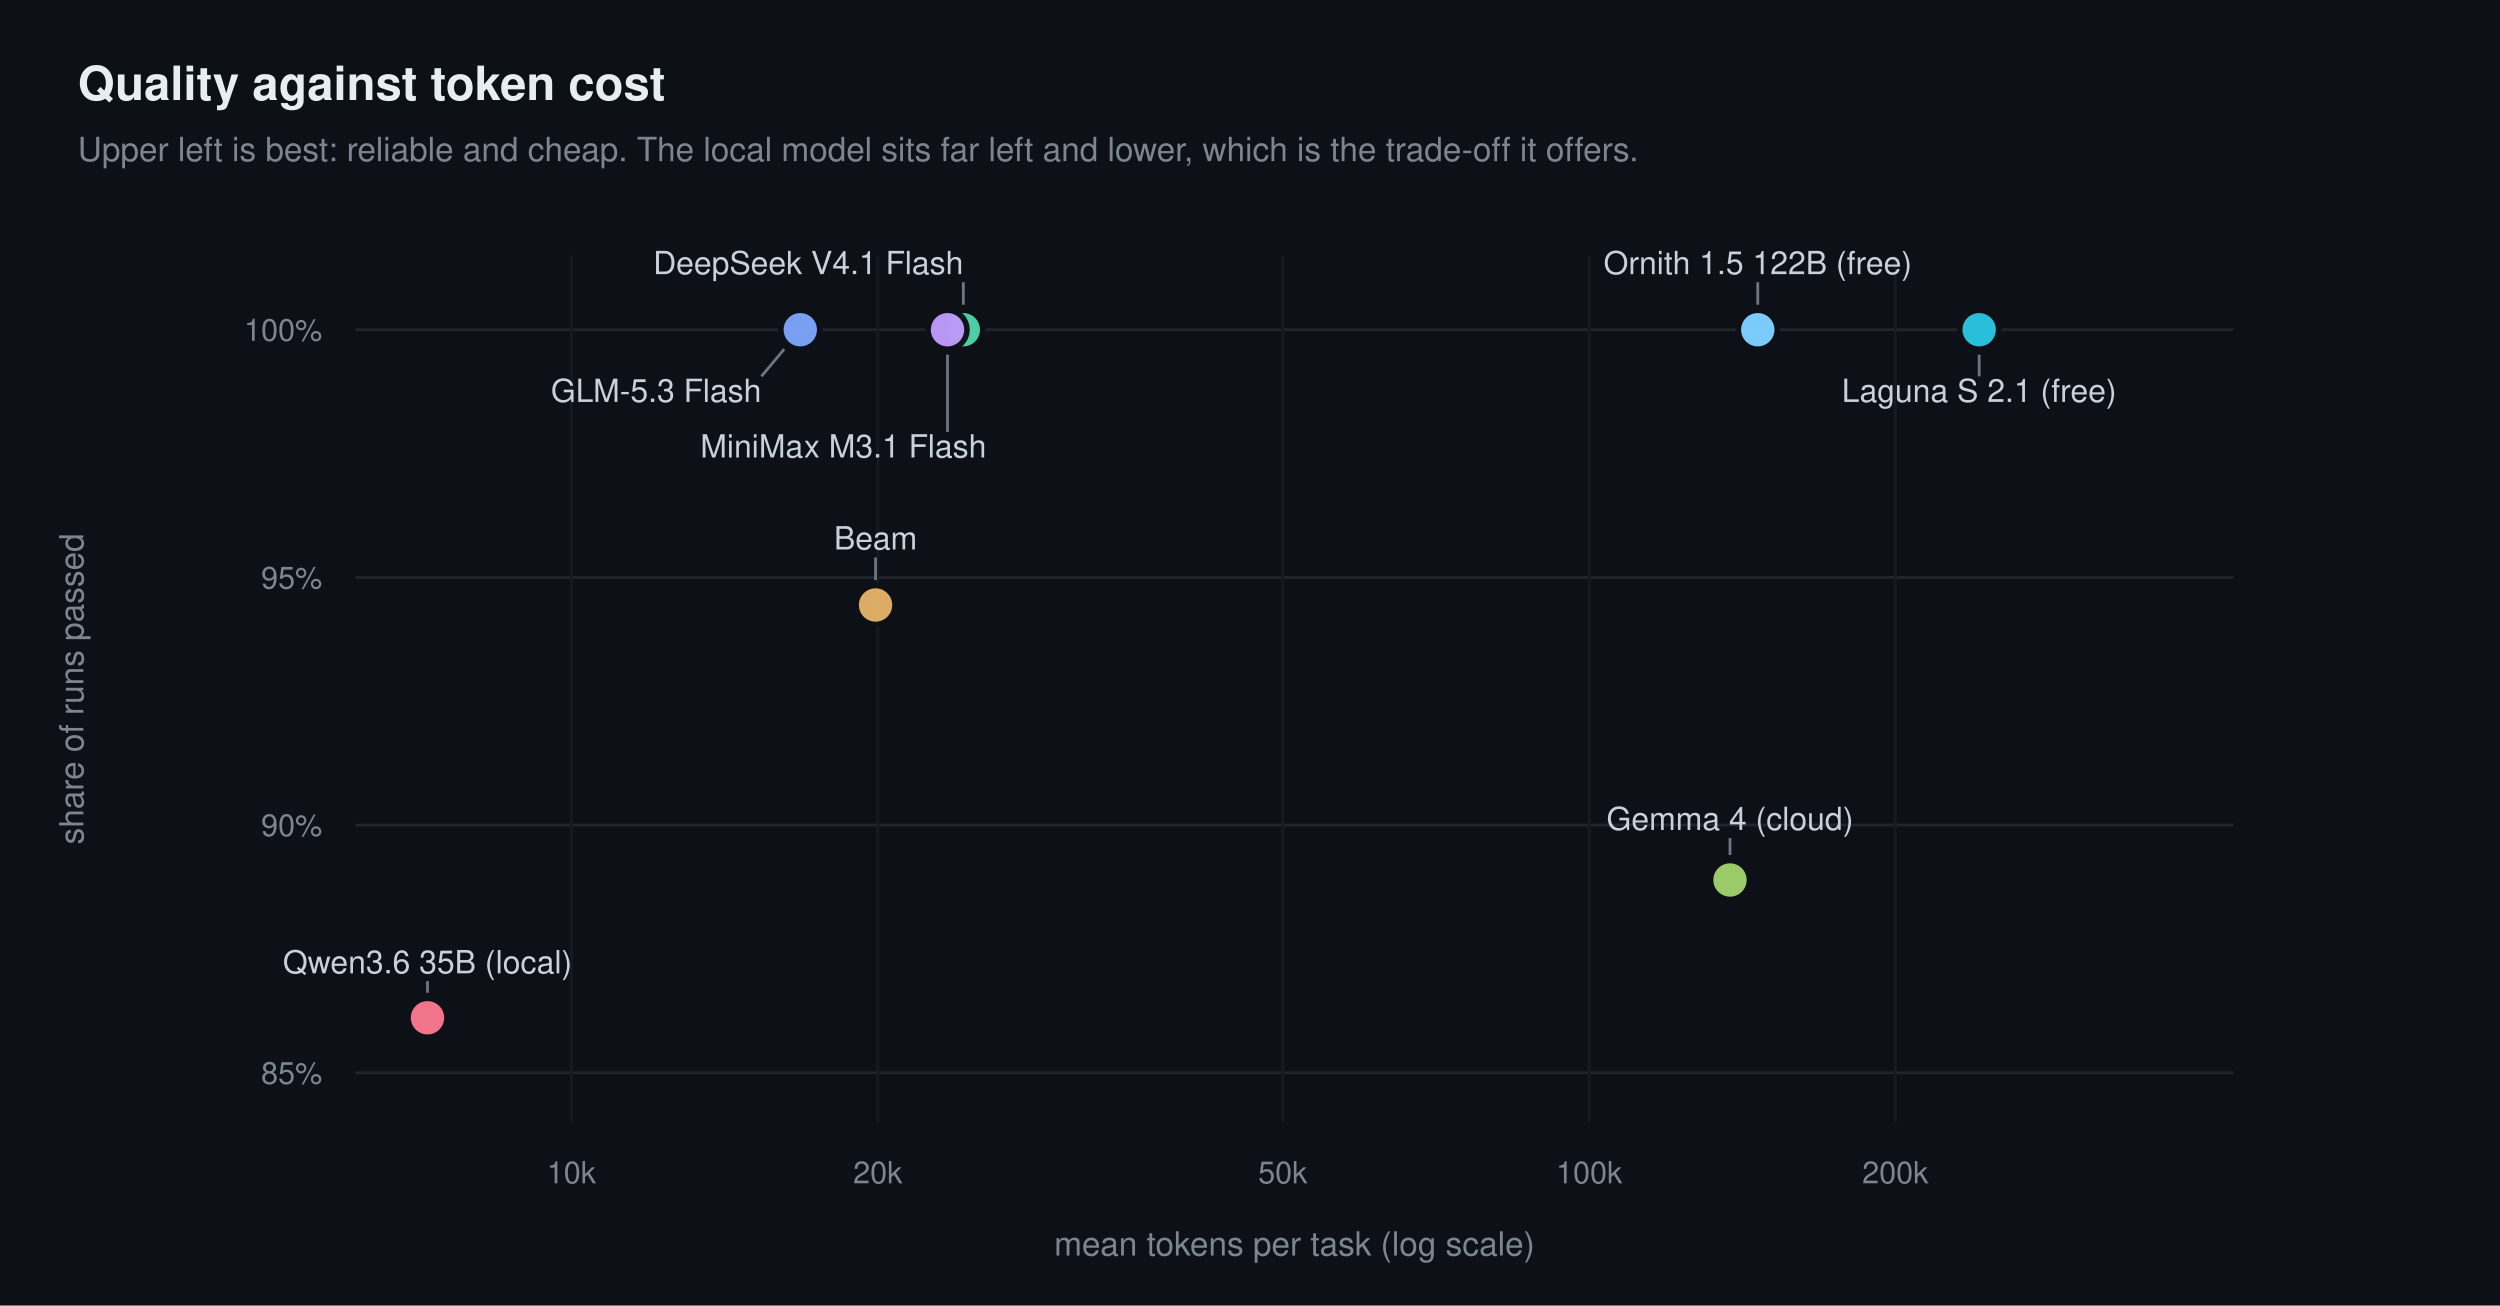
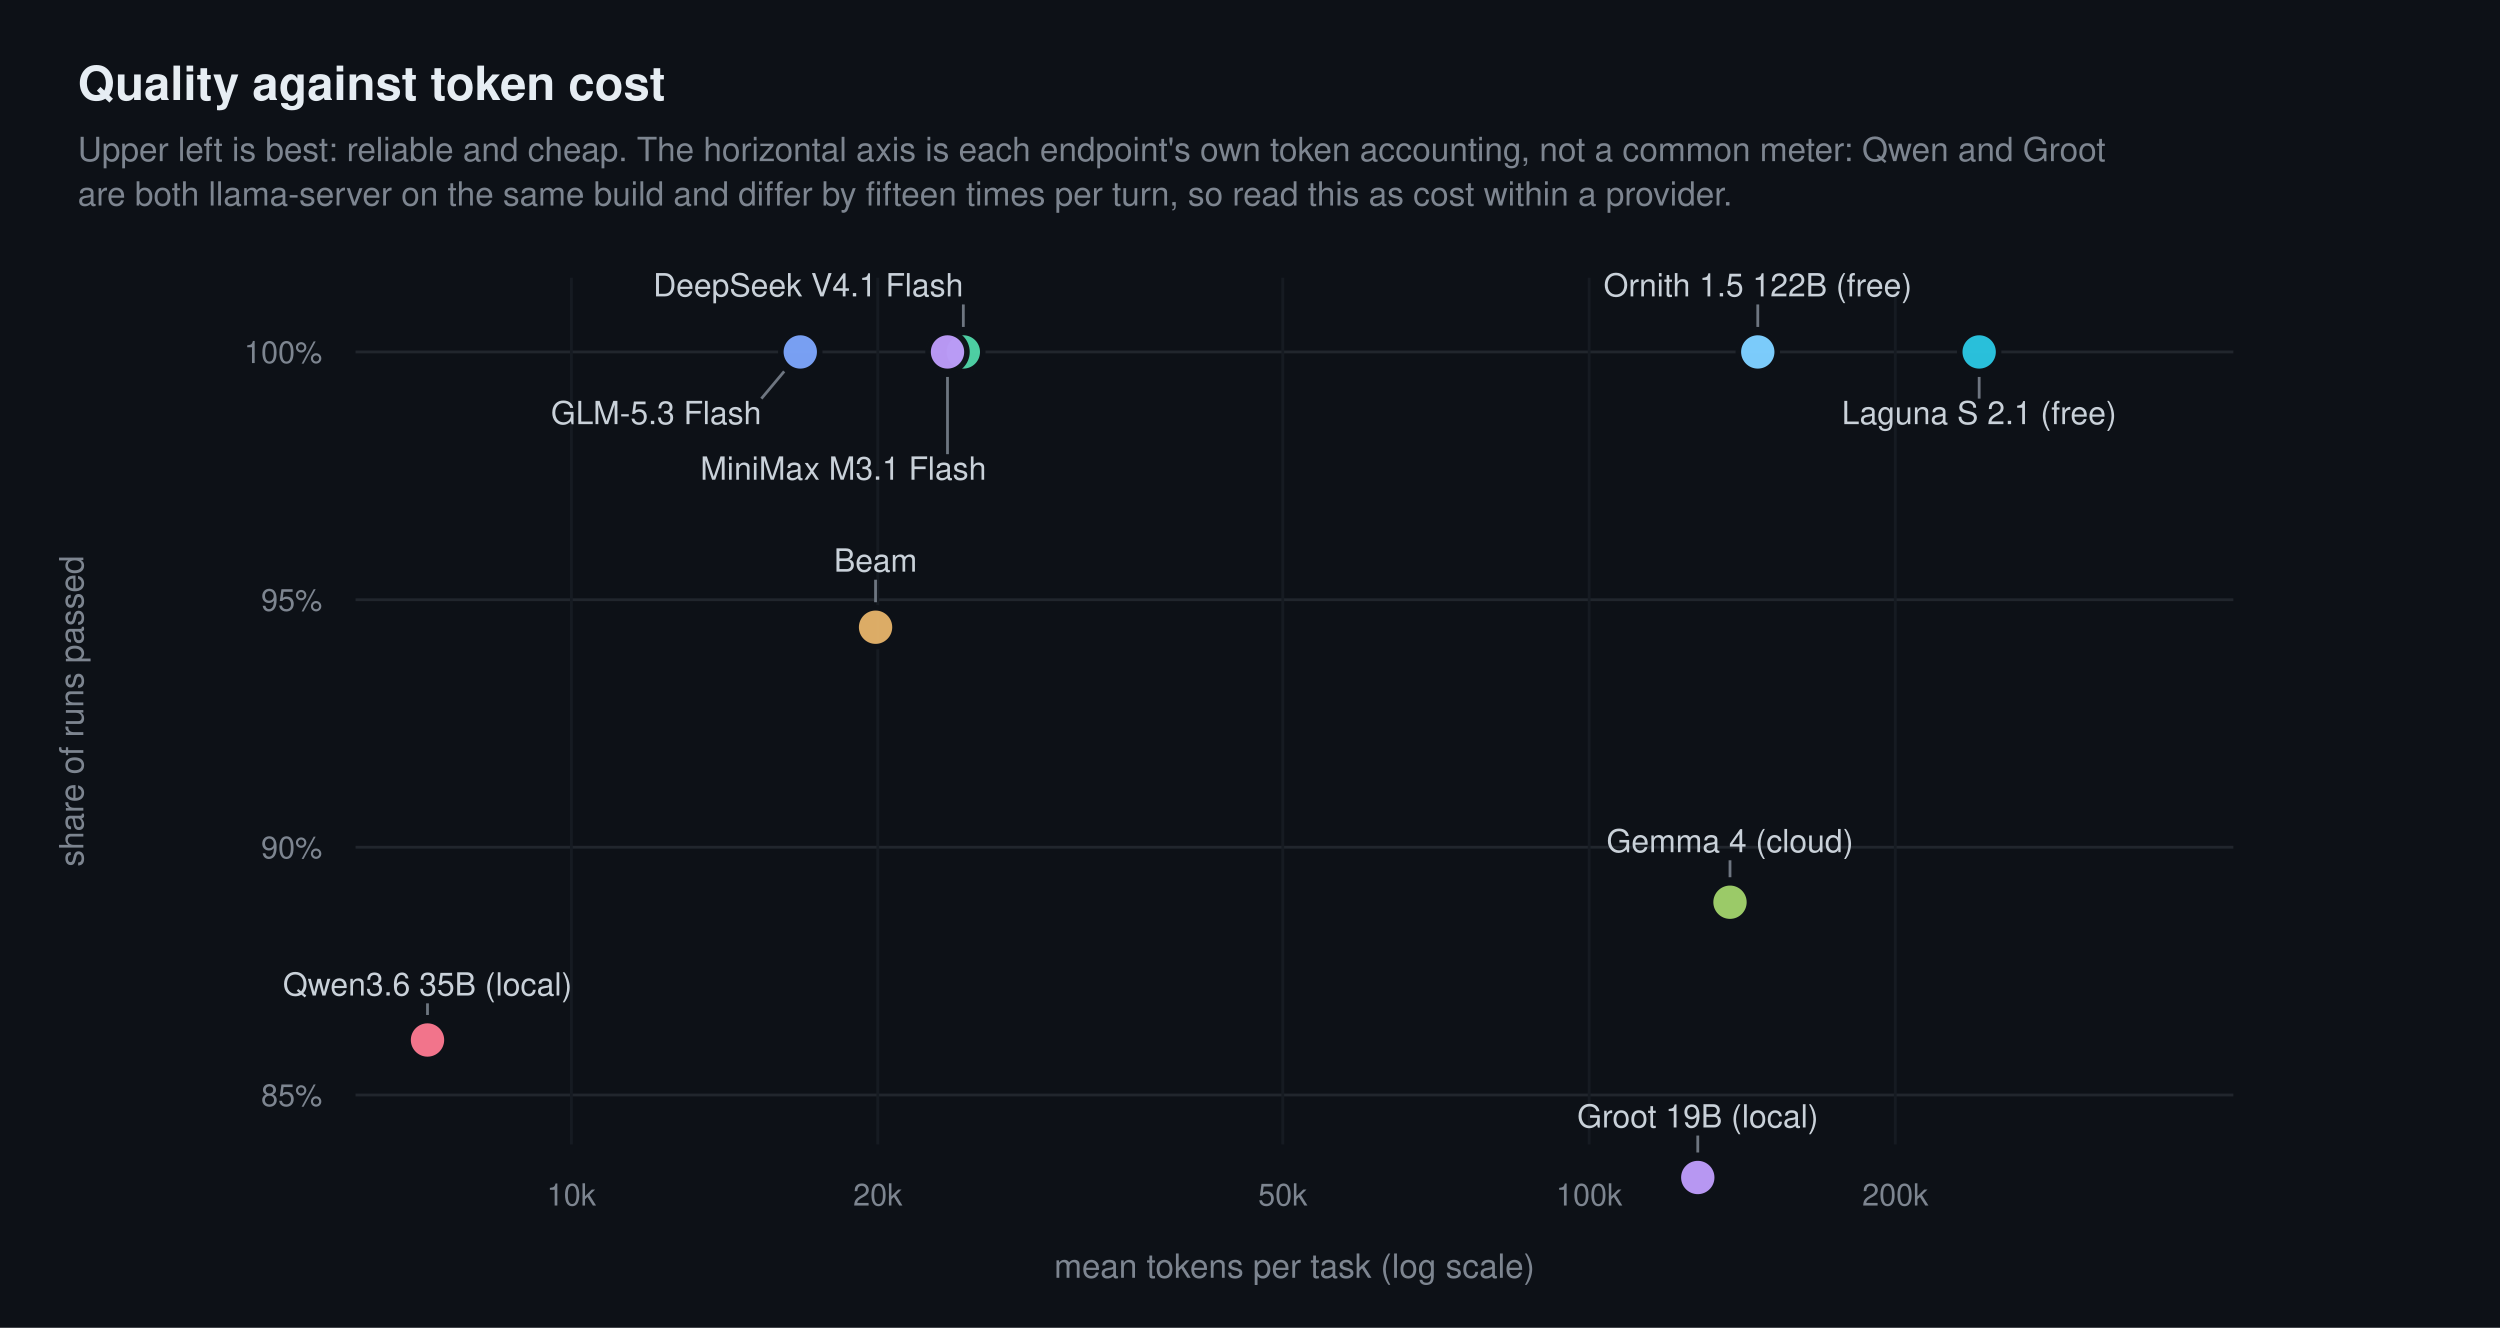
- <svg xmlns="http://www.w3.org/2000/svg" width="900" height="470" viewBox="0 0 900 470" font-family="ui-sans-serif, -apple-system, Segoe UI, Helvetica, Arial, sans-serif">
+ <svg xmlns="http://www.w3.org/2000/svg" width="900" height="478" viewBox="0 0 900 478" font-family="ui-sans-serif, -apple-system, Segoe UI, Helvetica, Arial, sans-serif">
  <rect width="100%" height="100%" fill="#0d1117" />
  <text x="28" y="36" fill="#e6edf3" font-size="17" font-weight="600">Quality against token cost</text>
-   <text x="28" y="58" fill="#7d8590" font-size="12">Upper left is best: reliable and cheap. The local model sits far left and lower, which is the trade-off it offers.</text>
-   <line x1="128" y1="386.2" x2="804" y2="386.2" stroke="#21262d" stroke-width="1" />
-   <text x="116" y="390.2" fill="#7d8590" font-size="11" text-anchor="end">85%</text>
-   <line x1="128" y1="297.0" x2="804" y2="297.0" stroke="#21262d" stroke-width="1" />
-   <text x="116" y="301.0" fill="#7d8590" font-size="11" text-anchor="end">90%</text>
-   <line x1="128" y1="207.9" x2="804" y2="207.9" stroke="#21262d" stroke-width="1" />
-   <text x="116" y="211.9" fill="#7d8590" font-size="11" text-anchor="end">95%</text>
-   <line x1="128" y1="118.7" x2="804" y2="118.7" stroke="#21262d" stroke-width="1" />
-   <text x="116" y="122.7" fill="#7d8590" font-size="11" text-anchor="end">100%</text>
-   <line x1="205.7" y1="92" x2="205.7" y2="404" stroke="#161b22" stroke-width="1" />
-   <text x="205.7" y="426" fill="#7d8590" font-size="11" text-anchor="middle">10k</text>
-   <line x1="316.0" y1="92" x2="316.0" y2="404" stroke="#161b22" stroke-width="1" />
-   <text x="316.0" y="426" fill="#7d8590" font-size="11" text-anchor="middle">20k</text>
-   <line x1="461.8" y1="92" x2="461.8" y2="404" stroke="#161b22" stroke-width="1" />
-   <text x="461.8" y="426" fill="#7d8590" font-size="11" text-anchor="middle">50k</text>
-   <line x1="572.1" y1="92" x2="572.1" y2="404" stroke="#161b22" stroke-width="1" />
-   <text x="572.1" y="426" fill="#7d8590" font-size="11" text-anchor="middle">100k</text>
-   <line x1="682.3" y1="92" x2="682.3" y2="404" stroke="#161b22" stroke-width="1" />
-   <text x="682.3" y="426" fill="#7d8590" font-size="11" text-anchor="middle">200k</text>
-   <text x="466" y="452" fill="#7d8590" font-size="12" text-anchor="middle">mean tokens per task (log scale)</text>
-   <text x="30" y="248" fill="#7d8590" font-size="12" text-anchor="middle" transform="rotate(-90 30 248)">share of runs passed</text>
-   <circle cx="346.8" cy="118.7" r="7" fill="#4fd1a5" stroke="#0d1117" stroke-width="2" opacity="0.98" />
-   <circle cx="288.1" cy="118.7" r="7" fill="#7aa2f7" stroke="#0d1117" stroke-width="2" opacity="0.98" />
-   <circle cx="341.1" cy="118.7" r="7" fill="#bb9af7" stroke="#0d1117" stroke-width="2" opacity="0.98" />
-   <circle cx="632.8" cy="118.7" r="7" fill="#7dcfff" stroke="#0d1117" stroke-width="2" opacity="0.98" />
-   <circle cx="712.5" cy="118.7" r="7" fill="#2ac3de" stroke="#0d1117" stroke-width="2" opacity="0.98" />
-   <circle cx="315.2" cy="217.8" r="7" fill="#e0af68" stroke="#0d1117" stroke-width="2" opacity="0.98" />
-   <circle cx="622.8" cy="316.8" r="7" fill="#9ece6a" stroke="#0d1117" stroke-width="2" opacity="0.98" />
-   <circle cx="153.9" cy="366.4" r="7" fill="#f7768e" stroke="#0d1117" stroke-width="2" opacity="0.98" />
-   <circle cx="791.8" cy="797.9" r="7" fill="#ff9e64" stroke="#0d1117" stroke-width="2" opacity="0.98" />
-   <line x1="346.8" y1="109.7" x2="346.8" y2="101.6" stroke="#6e7681" stroke-width="1" />
-   <text x="346.8" y="98.7" fill="#c9d1d9" font-size="11.5" text-anchor="end">DeepSeek V4.1 Flash</text>
-   <line x1="632.8" y1="109.7" x2="632.8" y2="101.6" stroke="#6e7681" stroke-width="1" />
-   <text x="632.8" y="98.7" fill="#c9d1d9" font-size="11.5" text-anchor="middle">Ornith 1.5 122B (free)</text>
-   <line x1="712.5" y1="127.7" x2="712.5" y2="135.5" stroke="#6e7681" stroke-width="1" />
-   <text x="712.5" y="144.7" fill="#c9d1d9" font-size="11.5" text-anchor="middle">Laguna S 2.1 (free)</text>
-   <line x1="282.3" y1="125.7" x2="274.1" y2="135.5" stroke="#6e7681" stroke-width="1" />
-   <text x="274.1" y="144.7" fill="#c9d1d9" font-size="11.5" text-anchor="end">GLM-5.3 Flash</text>
-   <line x1="341.1" y1="127.7" x2="341.1" y2="155.5" stroke="#6e7681" stroke-width="1" />
-   <text x="355.1" y="164.7" fill="#c9d1d9" font-size="11.5" text-anchor="end">MiniMax M3.1 Flash</text>
-   <line x1="315.2" y1="208.8" x2="315.2" y2="200.7" stroke="#6e7681" stroke-width="1" />
-   <text x="315.2" y="197.8" fill="#c9d1d9" font-size="11.5" text-anchor="middle">Beam</text>
-   <line x1="622.8" y1="307.8" x2="622.8" y2="301.7" stroke="#6e7681" stroke-width="1" />
-   <text x="622.8" y="298.8" fill="#c9d1d9" font-size="11.5" text-anchor="middle">Gemma 4 (cloud)</text>
-   <line x1="153.9" y1="357.4" x2="153.9" y2="353.2" stroke="#6e7681" stroke-width="1" />
-   <text x="153.9" y="350.4" fill="#c9d1d9" font-size="11.5" text-anchor="middle">Qwen3.6 35B (local)</text>
-   <line x1="791.8" y1="806.9" x2="791.8" y2="816.7" stroke="#6e7681" stroke-width="1" />
-   <text x="791.8" y="825.9" fill="#c9d1d9" font-size="11.5" text-anchor="middle">Nemotron 3.5 Lightning 30B (local)</text>
+   <text x="28" y="58" fill="#7d8590" font-size="12">Upper left is best: reliable and cheap. The horizontal axis is each endpoint's own token accounting, not a common meter: Qwen and Groot</text>
+   <text x="28" y="74" fill="#7d8590" font-size="12">are both llama-server on the same build and differ by fifteen times per turn, so read this as cost within a provider.</text>
+   <line x1="128" y1="394.2" x2="804" y2="394.2" stroke="#21262d" stroke-width="1" />
+   <text x="116" y="398.2" fill="#7d8590" font-size="11" text-anchor="end">85%</text>
+   <line x1="128" y1="305.0" x2="804" y2="305.0" stroke="#21262d" stroke-width="1" />
+   <text x="116" y="309.0" fill="#7d8590" font-size="11" text-anchor="end">90%</text>
+   <line x1="128" y1="215.9" x2="804" y2="215.9" stroke="#21262d" stroke-width="1" />
+   <text x="116" y="219.9" fill="#7d8590" font-size="11" text-anchor="end">95%</text>
+   <line x1="128" y1="126.7" x2="804" y2="126.7" stroke="#21262d" stroke-width="1" />
+   <text x="116" y="130.7" fill="#7d8590" font-size="11" text-anchor="end">100%</text>
+   <line x1="205.7" y1="100" x2="205.7" y2="412" stroke="#161b22" stroke-width="1" />
+   <text x="205.7" y="434" fill="#7d8590" font-size="11" text-anchor="middle">10k</text>
+   <line x1="316.0" y1="100" x2="316.0" y2="412" stroke="#161b22" stroke-width="1" />
+   <text x="316.0" y="434" fill="#7d8590" font-size="11" text-anchor="middle">20k</text>
+   <line x1="461.8" y1="100" x2="461.8" y2="412" stroke="#161b22" stroke-width="1" />
+   <text x="461.8" y="434" fill="#7d8590" font-size="11" text-anchor="middle">50k</text>
+   <line x1="572.1" y1="100" x2="572.1" y2="412" stroke="#161b22" stroke-width="1" />
+   <text x="572.1" y="434" fill="#7d8590" font-size="11" text-anchor="middle">100k</text>
+   <line x1="682.3" y1="100" x2="682.3" y2="412" stroke="#161b22" stroke-width="1" />
+   <text x="682.3" y="434" fill="#7d8590" font-size="11" text-anchor="middle">200k</text>
+   <text x="466" y="460" fill="#7d8590" font-size="12" text-anchor="middle">mean tokens per task (log scale)</text>
+   <text x="30" y="256" fill="#7d8590" font-size="12" text-anchor="middle" transform="rotate(-90 30 256)">share of runs passed</text>
+   <circle cx="346.8" cy="126.7" r="7" fill="#4fd1a5" stroke="#0d1117" stroke-width="2" opacity="0.98" />
+   <circle cx="288.1" cy="126.7" r="7" fill="#7aa2f7" stroke="#0d1117" stroke-width="2" opacity="0.98" />
+   <circle cx="341.1" cy="126.7" r="7" fill="#bb9af7" stroke="#0d1117" stroke-width="2" opacity="0.98" />
+   <circle cx="632.8" cy="126.7" r="7" fill="#7dcfff" stroke="#0d1117" stroke-width="2" opacity="0.98" />
+   <circle cx="712.5" cy="126.7" r="7" fill="#2ac3de" stroke="#0d1117" stroke-width="2" opacity="0.98" />
+   <circle cx="315.2" cy="225.8" r="7" fill="#e0af68" stroke="#0d1117" stroke-width="2" opacity="0.98" />
+   <circle cx="622.8" cy="324.8" r="7" fill="#9ece6a" stroke="#0d1117" stroke-width="2" opacity="0.98" />
+   <circle cx="153.9" cy="374.4" r="7" fill="#f7768e" stroke="#0d1117" stroke-width="2" opacity="0.98" />
+   <circle cx="791.8" cy="805.9" r="7" fill="#ff9e64" stroke="#0d1117" stroke-width="2" opacity="0.98" />
+   <circle cx="611.2" cy="423.9" r="7" fill="#bb9af7" stroke="#0d1117" stroke-width="2" opacity="0.98" />
+   <line x1="346.8" y1="117.7" x2="346.8" y2="109.6" stroke="#6e7681" stroke-width="1" />
+   <text x="346.8" y="106.7" fill="#c9d1d9" font-size="11.5" text-anchor="end">DeepSeek V4.1 Flash</text>
+   <line x1="632.8" y1="117.7" x2="632.8" y2="109.6" stroke="#6e7681" stroke-width="1" />
+   <text x="632.8" y="106.7" fill="#c9d1d9" font-size="11.5" text-anchor="middle">Ornith 1.5 122B (free)</text>
+   <line x1="712.5" y1="135.7" x2="712.5" y2="143.5" stroke="#6e7681" stroke-width="1" />
+   <text x="712.5" y="152.7" fill="#c9d1d9" font-size="11.5" text-anchor="middle">Laguna S 2.1 (free)</text>
+   <line x1="282.3" y1="133.7" x2="274.1" y2="143.5" stroke="#6e7681" stroke-width="1" />
+   <text x="274.1" y="152.7" fill="#c9d1d9" font-size="11.5" text-anchor="end">GLM-5.3 Flash</text>
+   <line x1="341.1" y1="135.7" x2="341.1" y2="163.5" stroke="#6e7681" stroke-width="1" />
+   <text x="355.1" y="172.7" fill="#c9d1d9" font-size="11.5" text-anchor="end">MiniMax M3.1 Flash</text>
+   <line x1="315.2" y1="216.8" x2="315.2" y2="208.7" stroke="#6e7681" stroke-width="1" />
+   <text x="315.2" y="205.8" fill="#c9d1d9" font-size="11.5" text-anchor="middle">Beam</text>
+   <line x1="622.8" y1="315.8" x2="622.8" y2="309.7" stroke="#6e7681" stroke-width="1" />
+   <text x="622.8" y="306.8" fill="#c9d1d9" font-size="11.5" text-anchor="middle">Gemma 4 (cloud)</text>
+   <line x1="153.9" y1="365.4" x2="153.9" y2="361.2" stroke="#6e7681" stroke-width="1" />
+   <text x="153.9" y="358.4" fill="#c9d1d9" font-size="11.5" text-anchor="middle">Qwen3.6 35B (local)</text>
+   <line x1="611.2" y1="414.9" x2="611.2" y2="408.8" stroke="#6e7681" stroke-width="1" />
+   <text x="611.2" y="405.9" fill="#c9d1d9" font-size="11.5" text-anchor="middle">Groot 19B (local)</text>
+   <line x1="791.8" y1="814.9" x2="791.8" y2="824.7" stroke="#6e7681" stroke-width="1" />
+   <text x="791.8" y="833.9" fill="#c9d1d9" font-size="11.5" text-anchor="middle">Nemotron 3.5 Lightning 30B (local)</text>
</svg>
